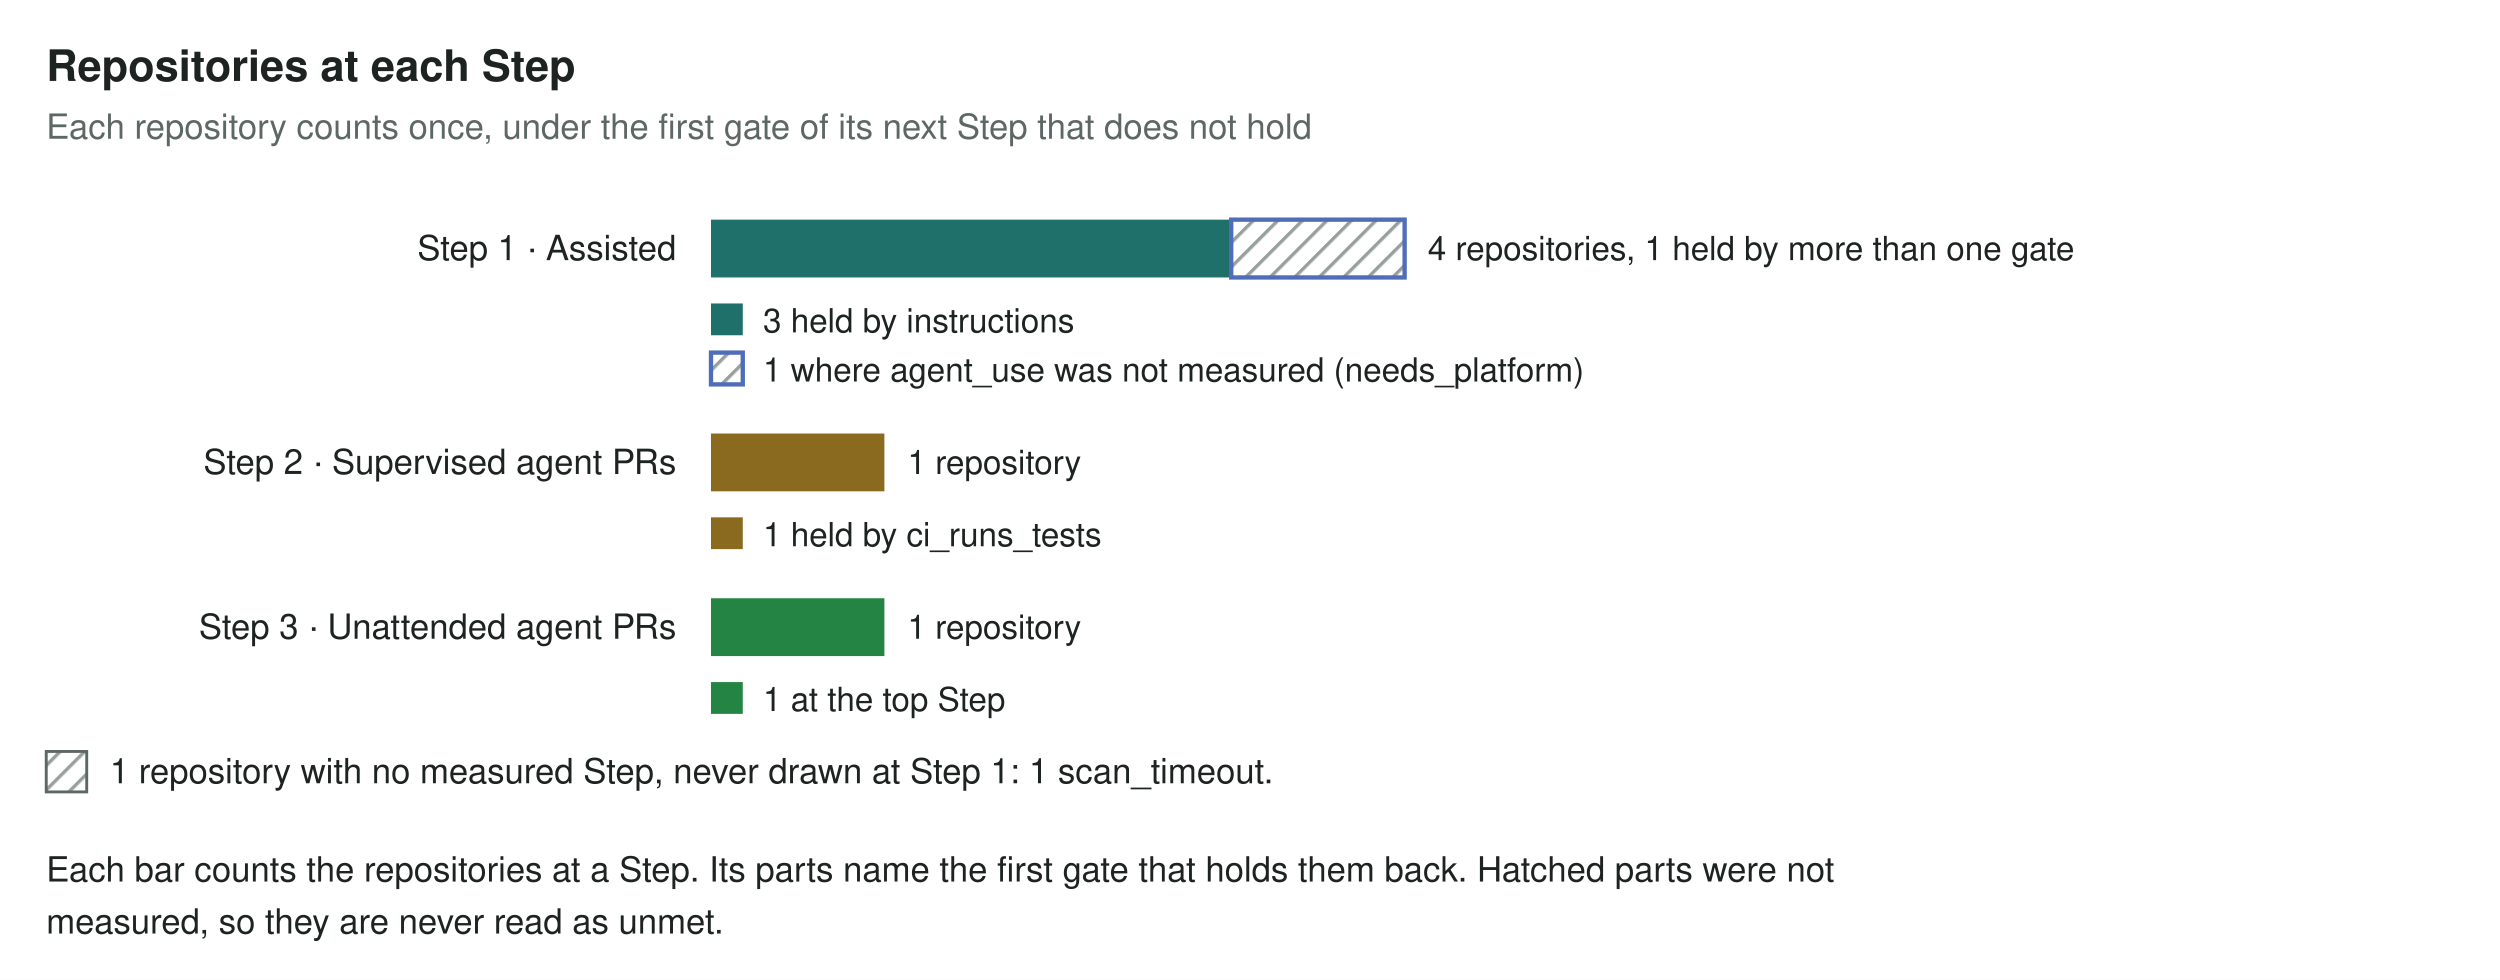
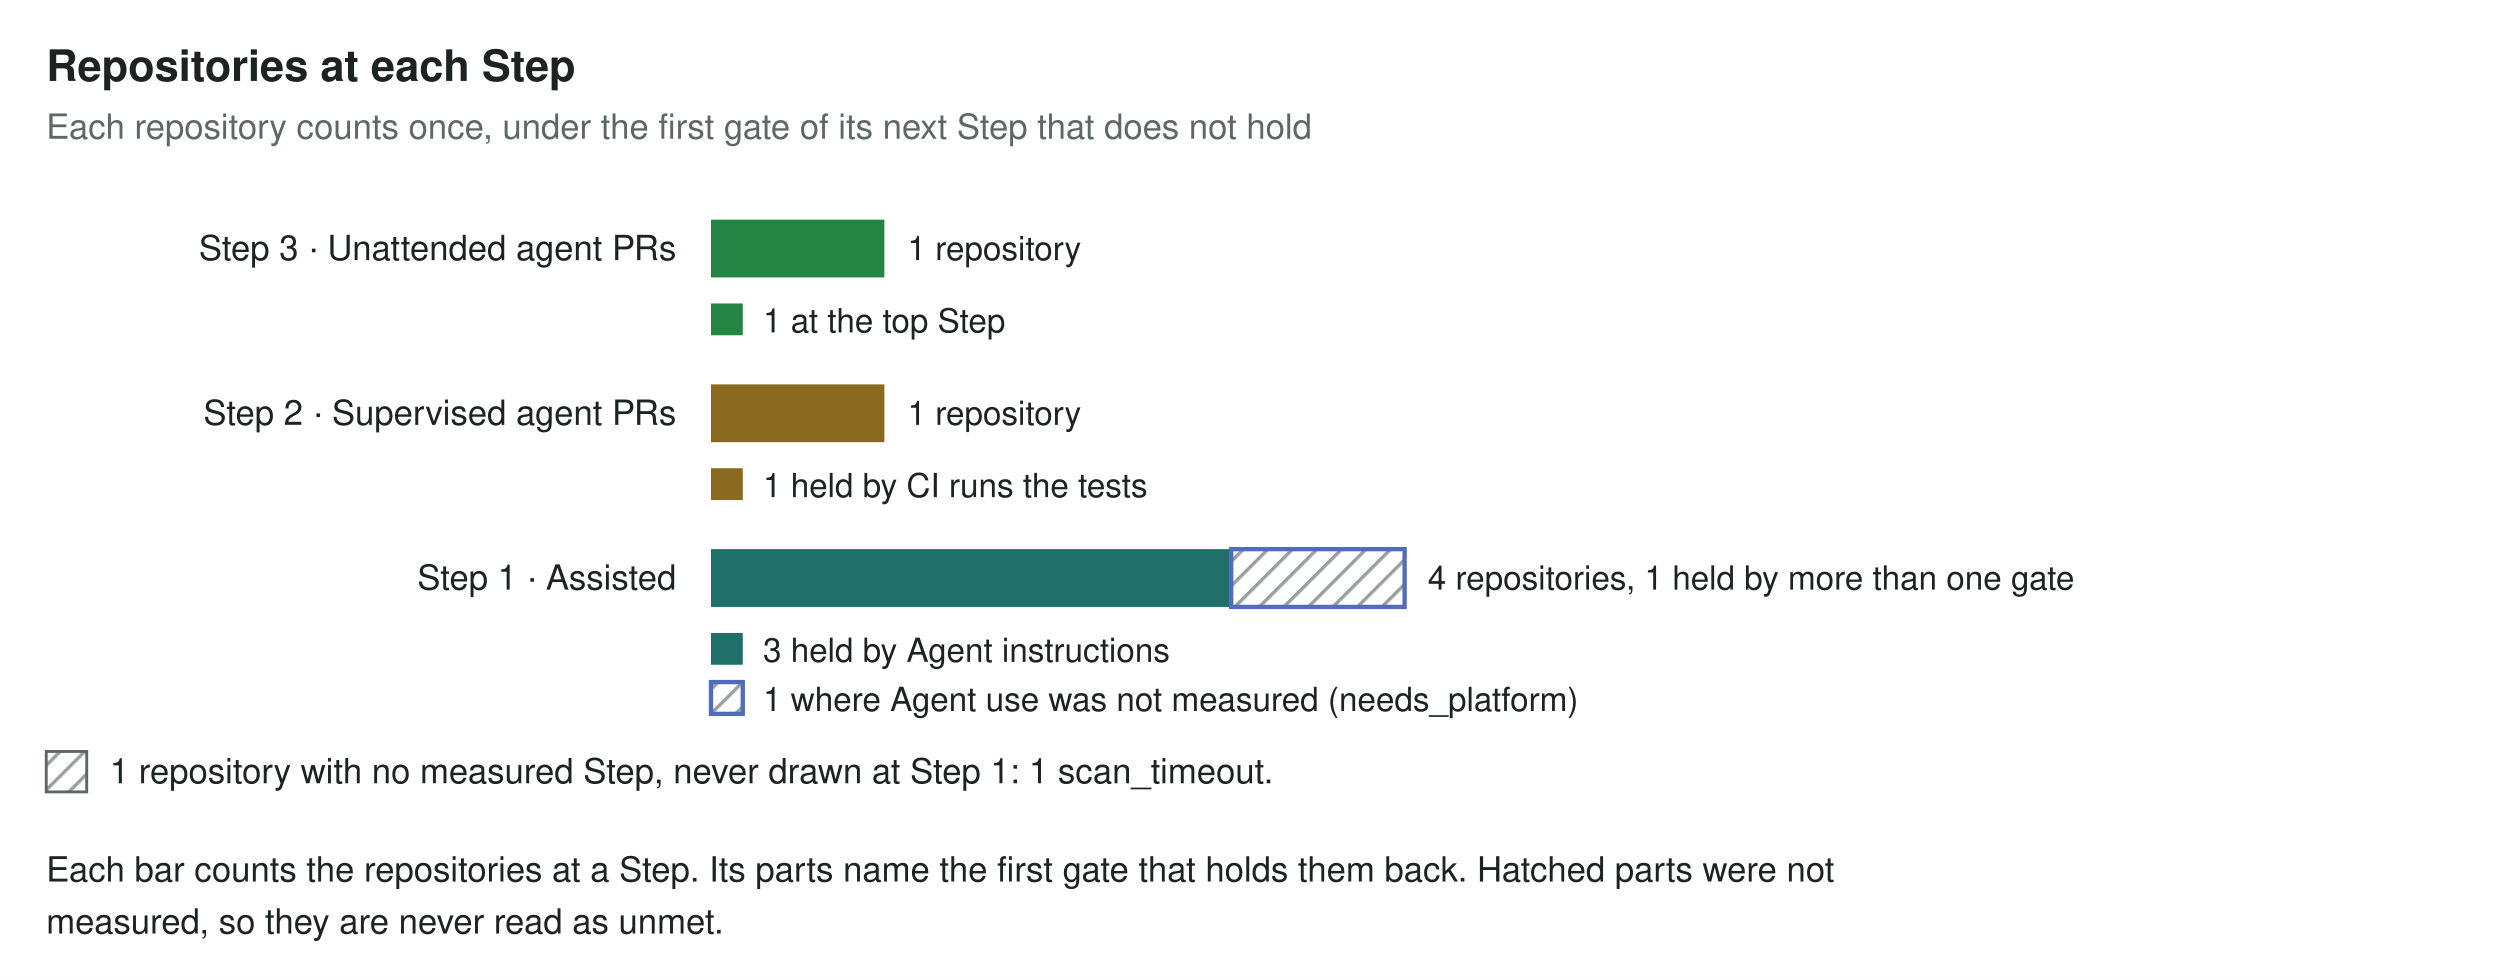
<svg xmlns="http://www.w3.org/2000/svg" class="fleet-step-funnel" viewBox="0 0 865 339" width="865" height="339" role="img">
  <style>svg.fleet-step-funnel text { font-family: -apple-system, BlinkMacSystemFont, "Segoe UI", Helvetica, Arial, sans-serif; }svg.fleet-step-funnel .t-bg,svg.fleet-step-funnel .f-bg {fill:#ffffff}svg.fleet-step-funnel .s-bg {stroke:#ffffff}svg.fleet-step-funnel .t-fg,svg.fleet-step-funnel .f-fg {fill:#1d2321}svg.fleet-step-funnel .s-fg {stroke:#1d2321}svg.fleet-step-funnel .t-muted,svg.fleet-step-funnel .f-muted {fill:#5d6763}svg.fleet-step-funnel .s-muted {stroke:#5d6763}svg.fleet-step-funnel .t-rule,svg.fleet-step-funnel .f-rule {fill:#d9dedb}svg.fleet-step-funnel .s-rule {stroke:#d9dedb}svg.fleet-step-funnel .t-accent,svg.fleet-step-funnel .f-accent {fill:#1f6f6b}svg.fleet-step-funnel .s-accent {stroke:#1f6f6b}svg.fleet-step-funnel .t-bad,svg.fleet-step-funnel .f-bad {fill:#b33a2e}svg.fleet-step-funnel .s-bad {stroke:#b33a2e}svg.fleet-step-funnel .t-warn,svg.fleet-step-funnel .f-warn {fill:#b7791f}svg.fleet-step-funnel .s-warn {stroke:#b7791f}svg.fleet-step-funnel .t-unk,svg.fleet-step-funnel .f-unk {fill:#9aa39f}svg.fleet-step-funnel .s-unk {stroke:#9aa39f}svg.fleet-step-funnel .t-g0,svg.fleet-step-funnel .f-g0 {fill:#1f6f6b}svg.fleet-step-funnel .s-g0 {stroke:#1f6f6b}svg.fleet-step-funnel .t-g1,svg.fleet-step-funnel .f-g1 {fill:#4f6db8}svg.fleet-step-funnel .s-g1 {stroke:#4f6db8}svg.fleet-step-funnel .t-g2,svg.fleet-step-funnel .f-g2 {fill:#8a6a1f}svg.fleet-step-funnel .s-g2 {stroke:#8a6a1f}svg.fleet-step-funnel .t-g3,svg.fleet-step-funnel .f-g3 {fill:#7a4f8c}svg.fleet-step-funnel .s-g3 {stroke:#7a4f8c}svg.fleet-step-funnel .t-top,svg.fleet-step-funnel .f-top {fill:#238443}svg.fleet-step-funnel .s-top {stroke:#238443}@media (prefers-color-scheme: dark){svg.fleet-step-funnel .t-bg,svg.fleet-step-funnel .f-bg {fill:#1a201e}svg.fleet-step-funnel .s-bg {stroke:#1a201e}svg.fleet-step-funnel .t-fg,svg.fleet-step-funnel .f-fg {fill:#e6ebe8}svg.fleet-step-funnel .s-fg {stroke:#e6ebe8}svg.fleet-step-funnel .t-muted,svg.fleet-step-funnel .f-muted {fill:#9aa5a0}svg.fleet-step-funnel .s-muted {stroke:#9aa5a0}svg.fleet-step-funnel .t-rule,svg.fleet-step-funnel .f-rule {fill:#2c3532}svg.fleet-step-funnel .s-rule {stroke:#2c3532}svg.fleet-step-funnel .t-accent,svg.fleet-step-funnel .f-accent {fill:#5fb8b1}svg.fleet-step-funnel .s-accent {stroke:#5fb8b1}svg.fleet-step-funnel .t-bad,svg.fleet-step-funnel .f-bad {fill:#ec7a6c}svg.fleet-step-funnel .s-bad {stroke:#ec7a6c}svg.fleet-step-funnel .t-warn,svg.fleet-step-funnel .f-warn {fill:#e0a84a}svg.fleet-step-funnel .s-warn {stroke:#e0a84a}svg.fleet-step-funnel .t-unk,svg.fleet-step-funnel .f-unk {fill:#5f6a66}svg.fleet-step-funnel .s-unk {stroke:#5f6a66}svg.fleet-step-funnel .t-g0,svg.fleet-step-funnel .f-g0 {fill:#5fb8b1}svg.fleet-step-funnel .s-g0 {stroke:#5fb8b1}svg.fleet-step-funnel .t-g1,svg.fleet-step-funnel .f-g1 {fill:#8ea6e6}svg.fleet-step-funnel .s-g1 {stroke:#8ea6e6}svg.fleet-step-funnel .t-g2,svg.fleet-step-funnel .f-g2 {fill:#d8b260}svg.fleet-step-funnel .s-g2 {stroke:#d8b260}svg.fleet-step-funnel .t-g3,svg.fleet-step-funnel .f-g3 {fill:#bf98d0}svg.fleet-step-funnel .s-g3 {stroke:#bf98d0}svg.fleet-step-funnel .t-top,svg.fleet-step-funnel .f-top {fill:#78c679}svg.fleet-step-funnel .s-top {stroke:#78c679}}</style>
  <defs>
    <pattern id="fleet-step-funnel-fleet-hatch" width="6" height="6" patternUnits="userSpaceOnUse" patternTransform="rotate(45)">
      <rect width="6" height="6" class="f-bg" />
      <line x1="0" y1="0" x2="0" y2="6" class="s-unk" stroke-width="2.4" />
    </pattern>
  </defs>
  <rect x="0" y="0" width="865" height="339" class="f-bg" />
  <text x="16.0" y="28.0" font-size="15" text-anchor="start" class="t-fg" font-weight="600">Repositories at each Step</text>
  <text x="16.0" y="48.0" font-size="12" text-anchor="start" class="t-muted">Each repository counts once, under the first gate of its next Step that does not hold</text>
-   <g data-step="1">
-     <text x="234.0" y="90.0" font-size="12" text-anchor="end" class="t-fg" data-label="Assisted">Step 1 · Assisted</text>
-     <rect x="246.0" y="76.0" width="180.0" height="20.0" class="f-g0" />
-     <rect x="426.0" y="76.0" width="60.0" height="20.0" fill="url(#fleet-step-funnel-fleet-hatch)" class="s-g1" stroke-width="1.5" data-mark="hatched" />
-     <text x="494.0" y="90.0" font-size="11.5" text-anchor="start" class="t-fg">4 repositories, 1 held by more than one gate</text>
-     <rect x="246.0" y="105.0" width="11.0" height="11.0" class="f-g0" />
-     <text x="264.0" y="115.0" font-size="11.5" text-anchor="start" class="t-fg">3 held by instructions</text>
-     <rect x="246.0" y="122.0" width="11.0" height="11.0" fill="url(#fleet-step-funnel-fleet-hatch)" class="s-g1" stroke-width="1.5" data-mark="hatched" />
-     <text x="264.0" y="132.0" font-size="11.5" text-anchor="start" class="t-fg">1 where agent_use was not measured (needs_platform)</text>
+   <g data-step="3">
+     <text x="234.0" y="90.0" font-size="12" text-anchor="end" class="t-fg" data-label="Unattended agent PRs">Step 3 · Unattended agent PRs</text>
+     <rect x="246.0" y="76.0" width="60.0" height="20.0" class="f-top" />
+     <text x="314.0" y="90.0" font-size="11.5" text-anchor="start" class="t-fg">1 repository</text>
+     <rect x="246.0" y="105.0" width="11.0" height="11.0" class="f-top" />
+     <text x="264.0" y="115.0" font-size="11.5" text-anchor="start" class="t-fg">1 at the top Step</text>
  </g>
  <g data-step="2">
-     <text x="234.0" y="164.0" font-size="12" text-anchor="end" class="t-fg" data-label="Supervised agent PRs">Step 2 · Supervised agent PRs</text>
-     <rect x="246.0" y="150.0" width="60.0" height="20.0" class="f-g2" />
-     <text x="314.0" y="164.0" font-size="11.5" text-anchor="start" class="t-fg">1 repository</text>
-     <rect x="246.0" y="179.0" width="11.0" height="11.0" class="f-g2" />
-     <text x="264.0" y="189.0" font-size="11.5" text-anchor="start" class="t-fg">1 held by ci_runs_tests</text>
+     <text x="234.0" y="147.0" font-size="12" text-anchor="end" class="t-fg" data-label="Supervised agent PRs">Step 2 · Supervised agent PRs</text>
+     <rect x="246.0" y="133.0" width="60.0" height="20.0" class="f-g2" />
+     <text x="314.0" y="147.0" font-size="11.5" text-anchor="start" class="t-fg">1 repository</text>
+     <rect x="246.0" y="162.0" width="11.0" height="11.0" class="f-g2" />
+     <text x="264.0" y="172.0" font-size="11.5" text-anchor="start" class="t-fg">1 held by CI runs the tests</text>
  </g>
-   <g data-step="3">
-     <text x="234.0" y="221.0" font-size="12" text-anchor="end" class="t-fg" data-label="Unattended agent PRs">Step 3 · Unattended agent PRs</text>
-     <rect x="246.0" y="207.0" width="60.0" height="20.0" class="f-top" />
-     <text x="314.0" y="221.0" font-size="11.5" text-anchor="start" class="t-fg">1 repository</text>
-     <rect x="246.0" y="236.0" width="11.0" height="11.0" class="f-top" />
-     <text x="264.0" y="246.0" font-size="11.5" text-anchor="start" class="t-fg">1 at the top Step</text>
+   <g data-step="1">
+     <text x="234.0" y="204.0" font-size="12" text-anchor="end" class="t-fg" data-label="Assisted">Step 1 · Assisted</text>
+     <rect x="246.0" y="190.0" width="180.0" height="20.0" class="f-g0" />
+     <rect x="426.0" y="190.0" width="60.0" height="20.0" fill="url(#fleet-step-funnel-fleet-hatch)" class="s-g1" stroke-width="1.5" data-mark="hatched" />
+     <text x="494.0" y="204.0" font-size="11.5" text-anchor="start" class="t-fg">4 repositories, 1 held by more than one gate</text>
+     <rect x="246.0" y="219.0" width="11.0" height="11.0" class="f-g0" />
+     <text x="264.0" y="229.0" font-size="11.5" text-anchor="start" class="t-fg">3 held by Agent instructions</text>
+     <rect x="246.0" y="236.0" width="11.0" height="11.0" fill="url(#fleet-step-funnel-fleet-hatch)" class="s-g1" stroke-width="1.5" data-mark="hatched" />
+     <text x="264.0" y="246.0" font-size="11.5" text-anchor="start" class="t-fg">1 where Agent use was not measured (needs_platform)</text>
  </g>
  <g data-mark="unknown">
    <rect x="16.0" y="260.0" width="14.0" height="14.0" fill="url(#fleet-step-funnel-fleet-hatch)" class="s-muted" stroke-width="1" />
    <text x="38.0" y="271.0" font-size="12" text-anchor="start" class="t-fg">1 repository with no measured Step, never drawn at Step 1: 1 scan_timeout.</text>
  </g>
  <text x="16.0" y="305.0" font-size="12" text-anchor="start" class="t-fg">Each bar counts the repositories at a Step. Its parts name the first gate that holds them back. Hatched parts were not</text>
  <text x="16.0" y="323.0" font-size="12" text-anchor="start" class="t-fg">measured, so they are never read as unmet.</text>
</svg>
